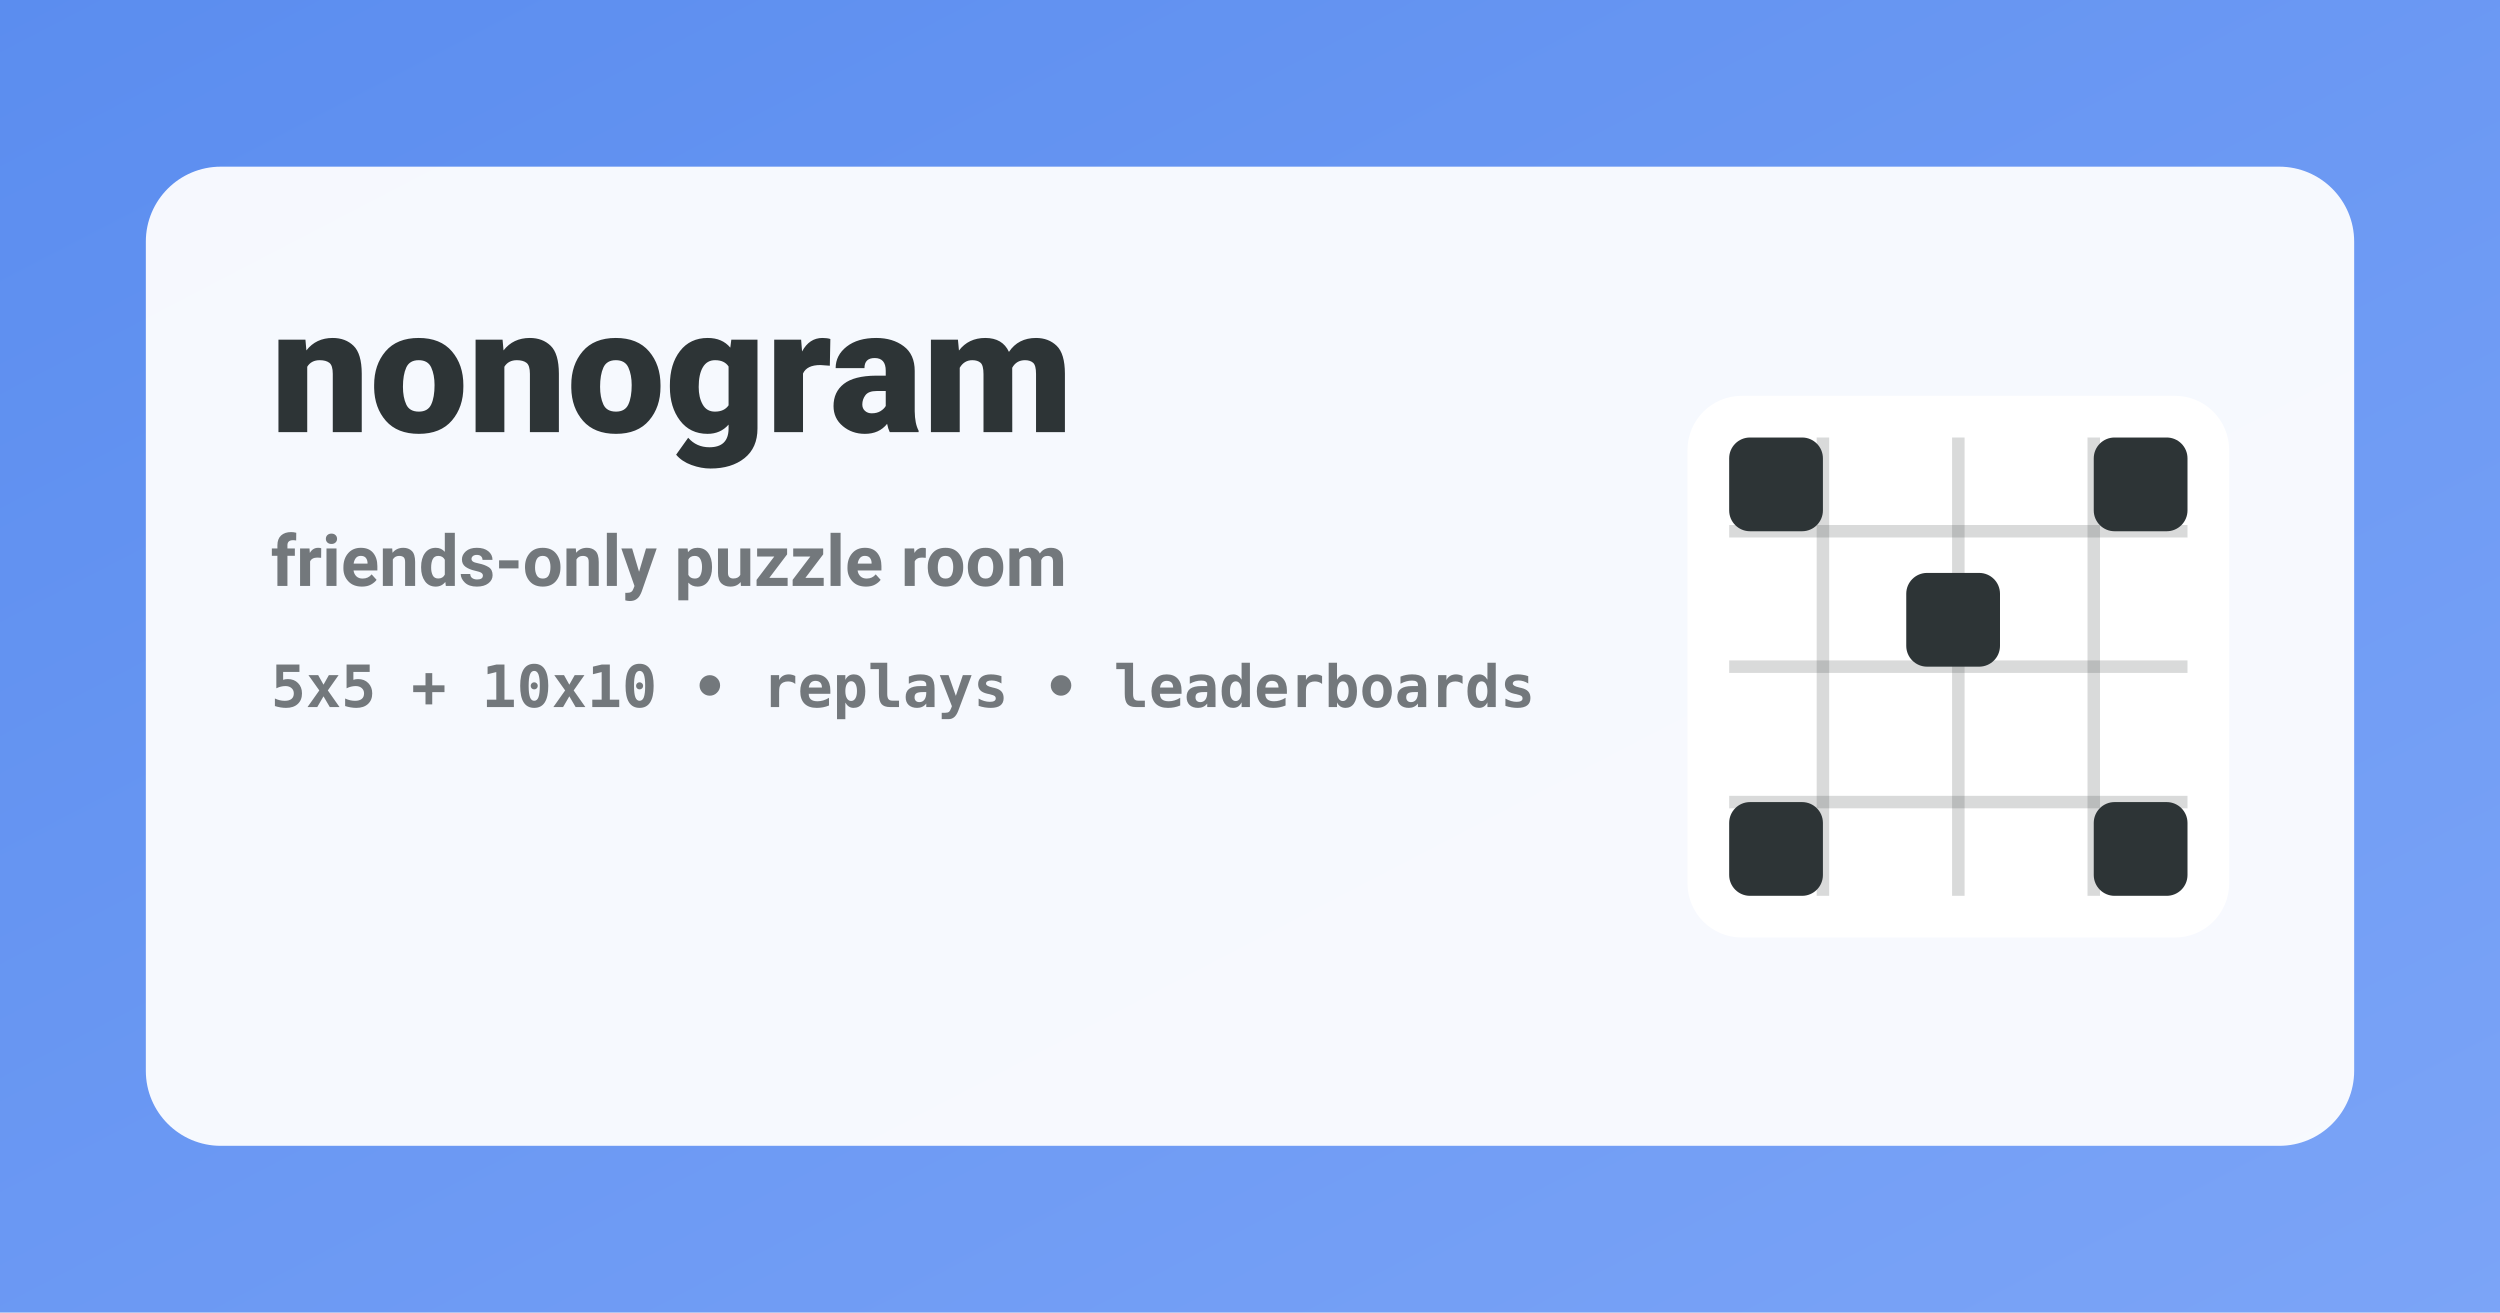
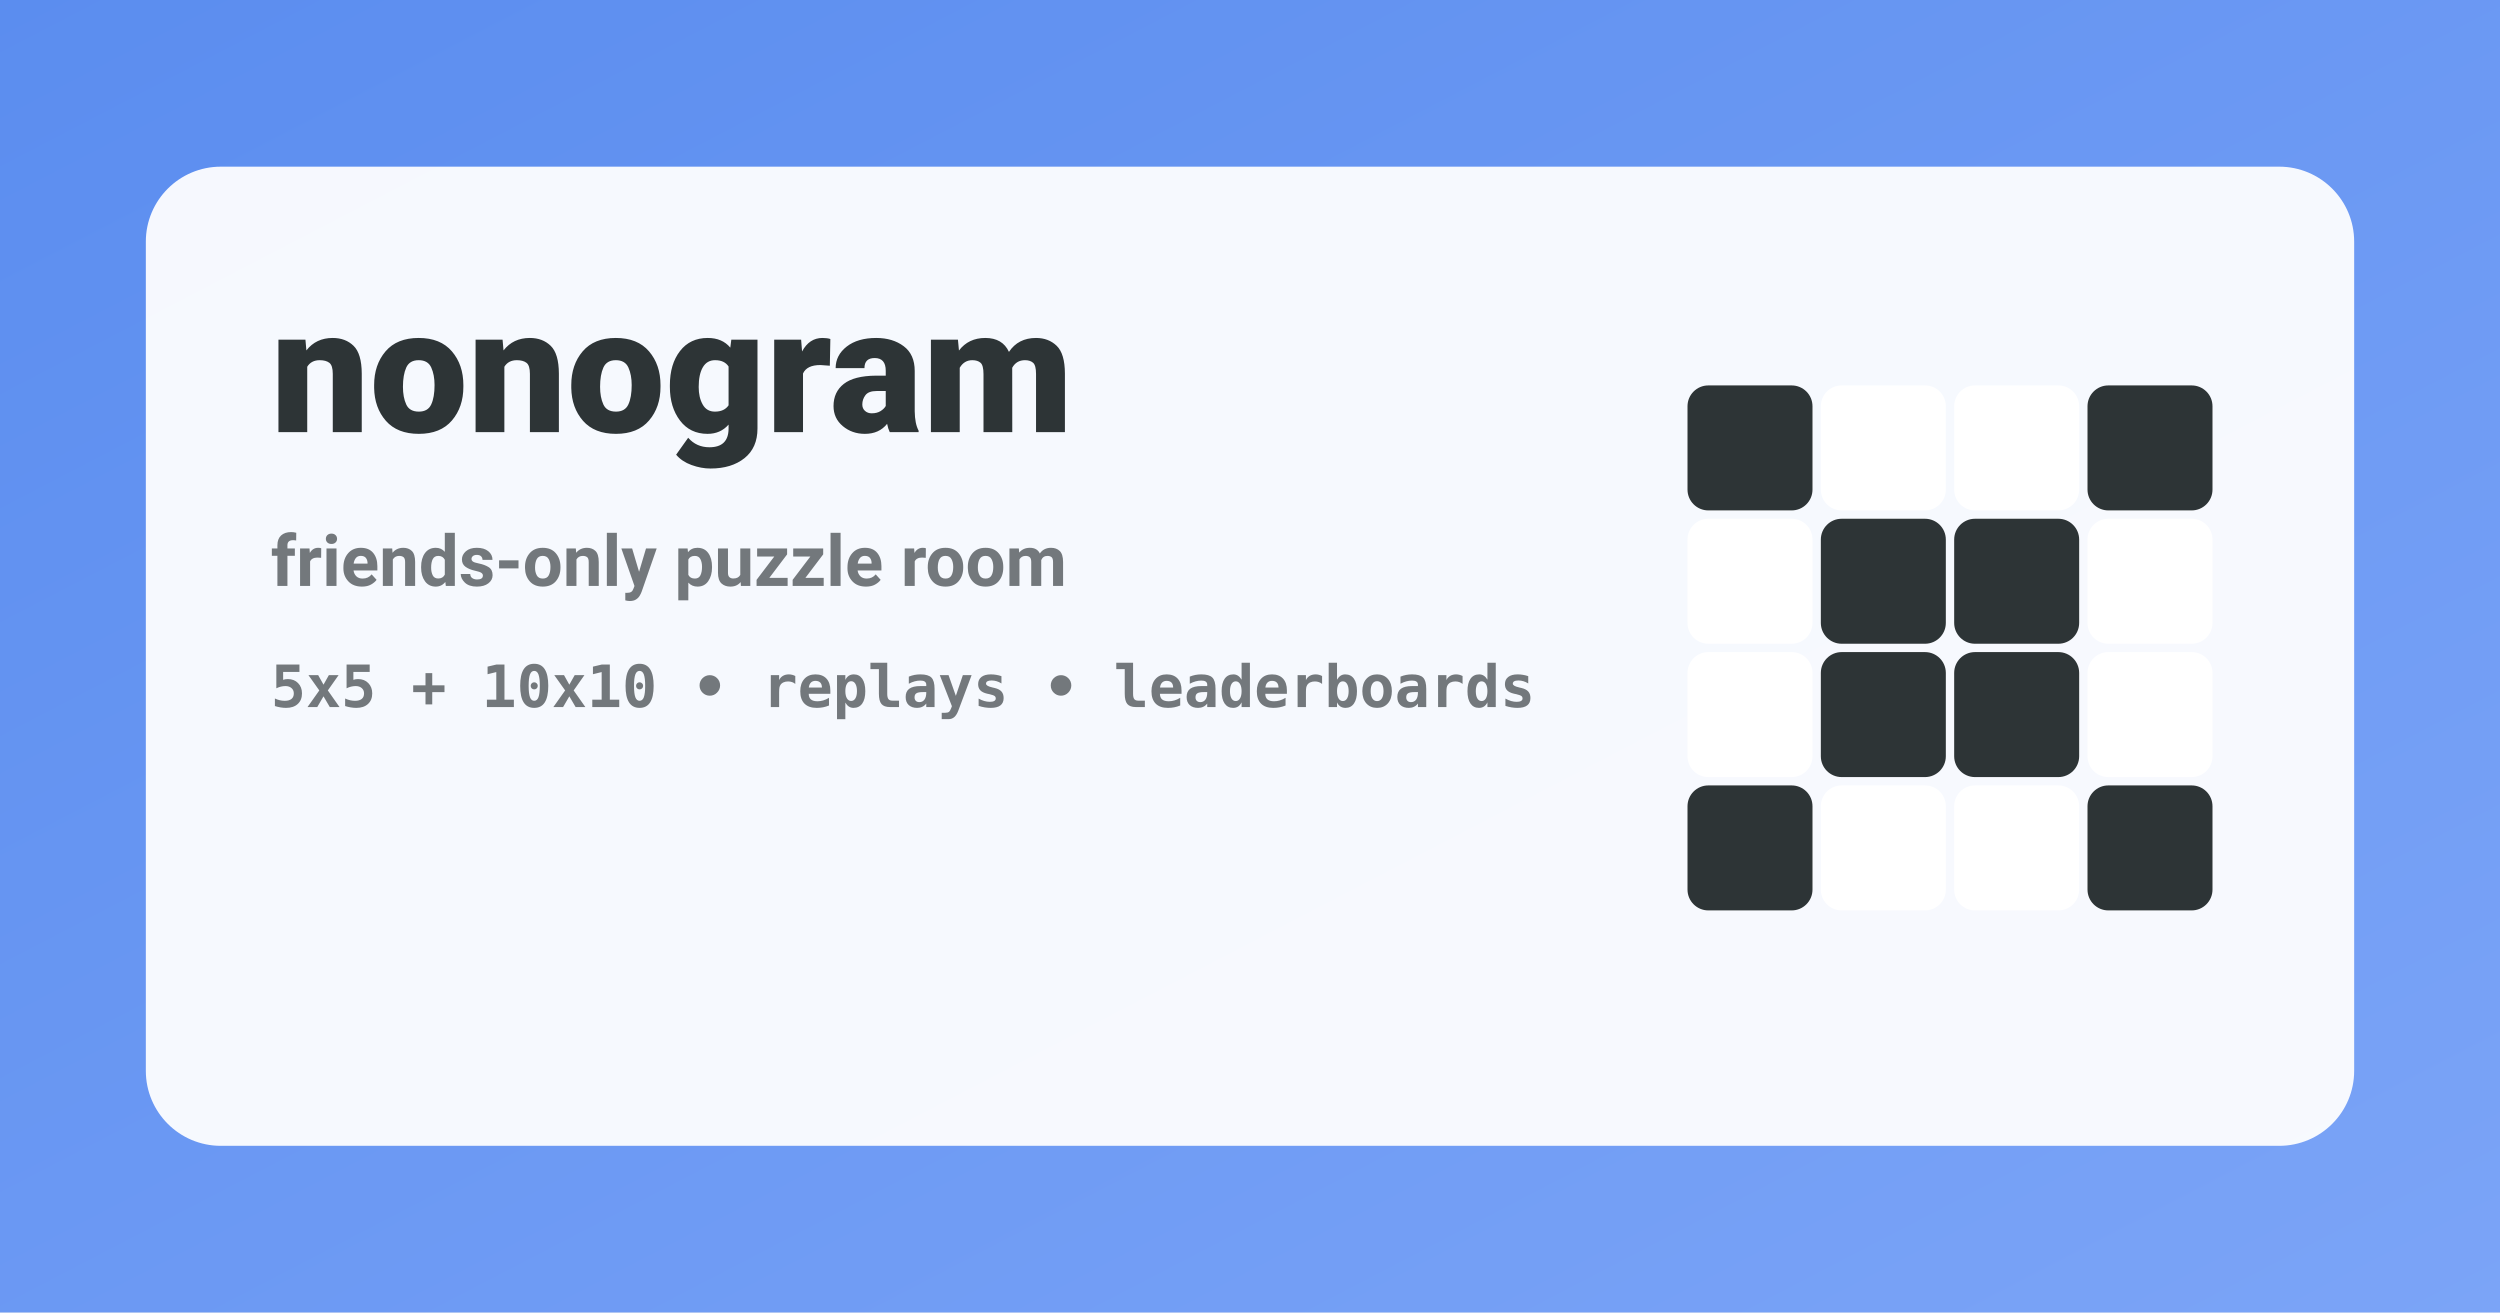
<svg xmlns="http://www.w3.org/2000/svg" width="1200" height="630" viewBox="0 0 1200 630">
  <defs>
    <linearGradient id="g" x1="0" y1="0" x2="1" y2="1">
      <stop offset="0" stop-color="#5b8def" />
      <stop offset="1" stop-color="#7ba4f7" />
    </linearGradient>
    <style>
      .bg{fill:url(#g)}
      .panel{fill:rgba(255,255,255,0.94)}
      .ink{fill:#2d3436}
      .muted{fill:rgba(45,52,54,0.65)}
-       .cell{fill:#ffffff}
-       .grid{stroke:rgba(45,52,54,0.18);stroke-width:6}
-       .dot{fill:#2d3436}
+       .cell-bg{fill:#ffffff}
      .title{font:800 84px ui-sans-serif,system-ui,-apple-system,Segoe UI,Roboto,Helvetica,Arial}
      .sub{font:600 34px ui-sans-serif,system-ui,-apple-system,Segoe UI,Roboto,Helvetica,Arial}
      .mono{font:700 28px ui-monospace,SFMono-Regular,Menlo,Monaco,Consolas,monospace}
    </style>
  </defs>
  <rect class="bg" x="0" y="0" width="1200" height="630" />
  <g transform="translate(70 80)">
    <rect class="panel" x="0" y="0" width="1060" height="470" rx="36" />
    <g transform="translate(60 70)">
      <text class="title ink" x="0" y="0" dominant-baseline="hanging">nonogram</text>
      <text class="sub muted" x="0" y="108" dominant-baseline="hanging">friends-only puzzle room</text>
      <text class="mono muted" x="0" y="170" dominant-baseline="hanging">5x5 + 10x10 • replays • leaderboards</text>
    </g>
-     <g transform="translate(740 110)">
-       <rect class="cell" x="0" y="0" width="260" height="260" rx="26" />
-       <g class="grid">
-         <line x1="65" y1="20" x2="65" y2="240" />
-         <line x1="130" y1="20" x2="130" y2="240" />
-         <line x1="195" y1="20" x2="195" y2="240" />
-         <line x1="20" y1="65" x2="240" y2="65" />
-         <line x1="20" y1="130" x2="240" y2="130" />
-         <line x1="20" y1="195" x2="240" y2="195" />
-       </g>
-       <g class="dot">
-         <rect x="20" y="20" width="45" height="45" rx="10" />
-         <rect x="195" y="20" width="45" height="45" rx="10" />
-         <rect x="105" y="85" width="45" height="45" rx="10" />
-         <rect x="20" y="195" width="45" height="45" rx="10" />
-         <rect x="195" y="195" width="45" height="45" rx="10" />
-       </g>
+     <g transform="translate(740 105)">
+       <rect class="cell-bg" x="0" y="0" width="60" height="60" rx="10" />
+       <rect class="cell-bg" x="64" y="0" width="60" height="60" rx="10" />
+       <rect class="cell-bg" x="128" y="0" width="60" height="60" rx="10" />
+       <rect class="cell-bg" x="192" y="0" width="60" height="60" rx="10" />
+       <rect class="cell-bg" x="0" y="64" width="60" height="60" rx="10" />
+       <rect class="cell-bg" x="64" y="64" width="60" height="60" rx="10" />
+       <rect class="cell-bg" x="128" y="64" width="60" height="60" rx="10" />
+       <rect class="cell-bg" x="192" y="64" width="60" height="60" rx="10" />
+       <rect class="cell-bg" x="0" y="128" width="60" height="60" rx="10" />
+       <rect class="cell-bg" x="64" y="128" width="60" height="60" rx="10" />
+       <rect class="cell-bg" x="128" y="128" width="60" height="60" rx="10" />
+       <rect class="cell-bg" x="192" y="128" width="60" height="60" rx="10" />
+       <rect class="cell-bg" x="0" y="192" width="60" height="60" rx="10" />
+       <rect class="cell-bg" x="64" y="192" width="60" height="60" rx="10" />
+       <rect class="cell-bg" x="128" y="192" width="60" height="60" rx="10" />
+       <rect class="cell-bg" x="192" y="192" width="60" height="60" rx="10" />
+       <rect class="ink" x="0" y="0" width="60" height="60" rx="10" />
+       <rect class="ink" x="192" y="0" width="60" height="60" rx="10" />
+       <rect class="ink" x="64" y="64" width="60" height="60" rx="10" />
+       <rect class="ink" x="128" y="64" width="60" height="60" rx="10" />
+       <rect class="ink" x="64" y="128" width="60" height="60" rx="10" />
+       <rect class="ink" x="128" y="128" width="60" height="60" rx="10" />
+       <rect class="ink" x="0" y="192" width="60" height="60" rx="10" />
+       <rect class="ink" x="192" y="192" width="60" height="60" rx="10" />
    </g>
  </g>
</svg>
